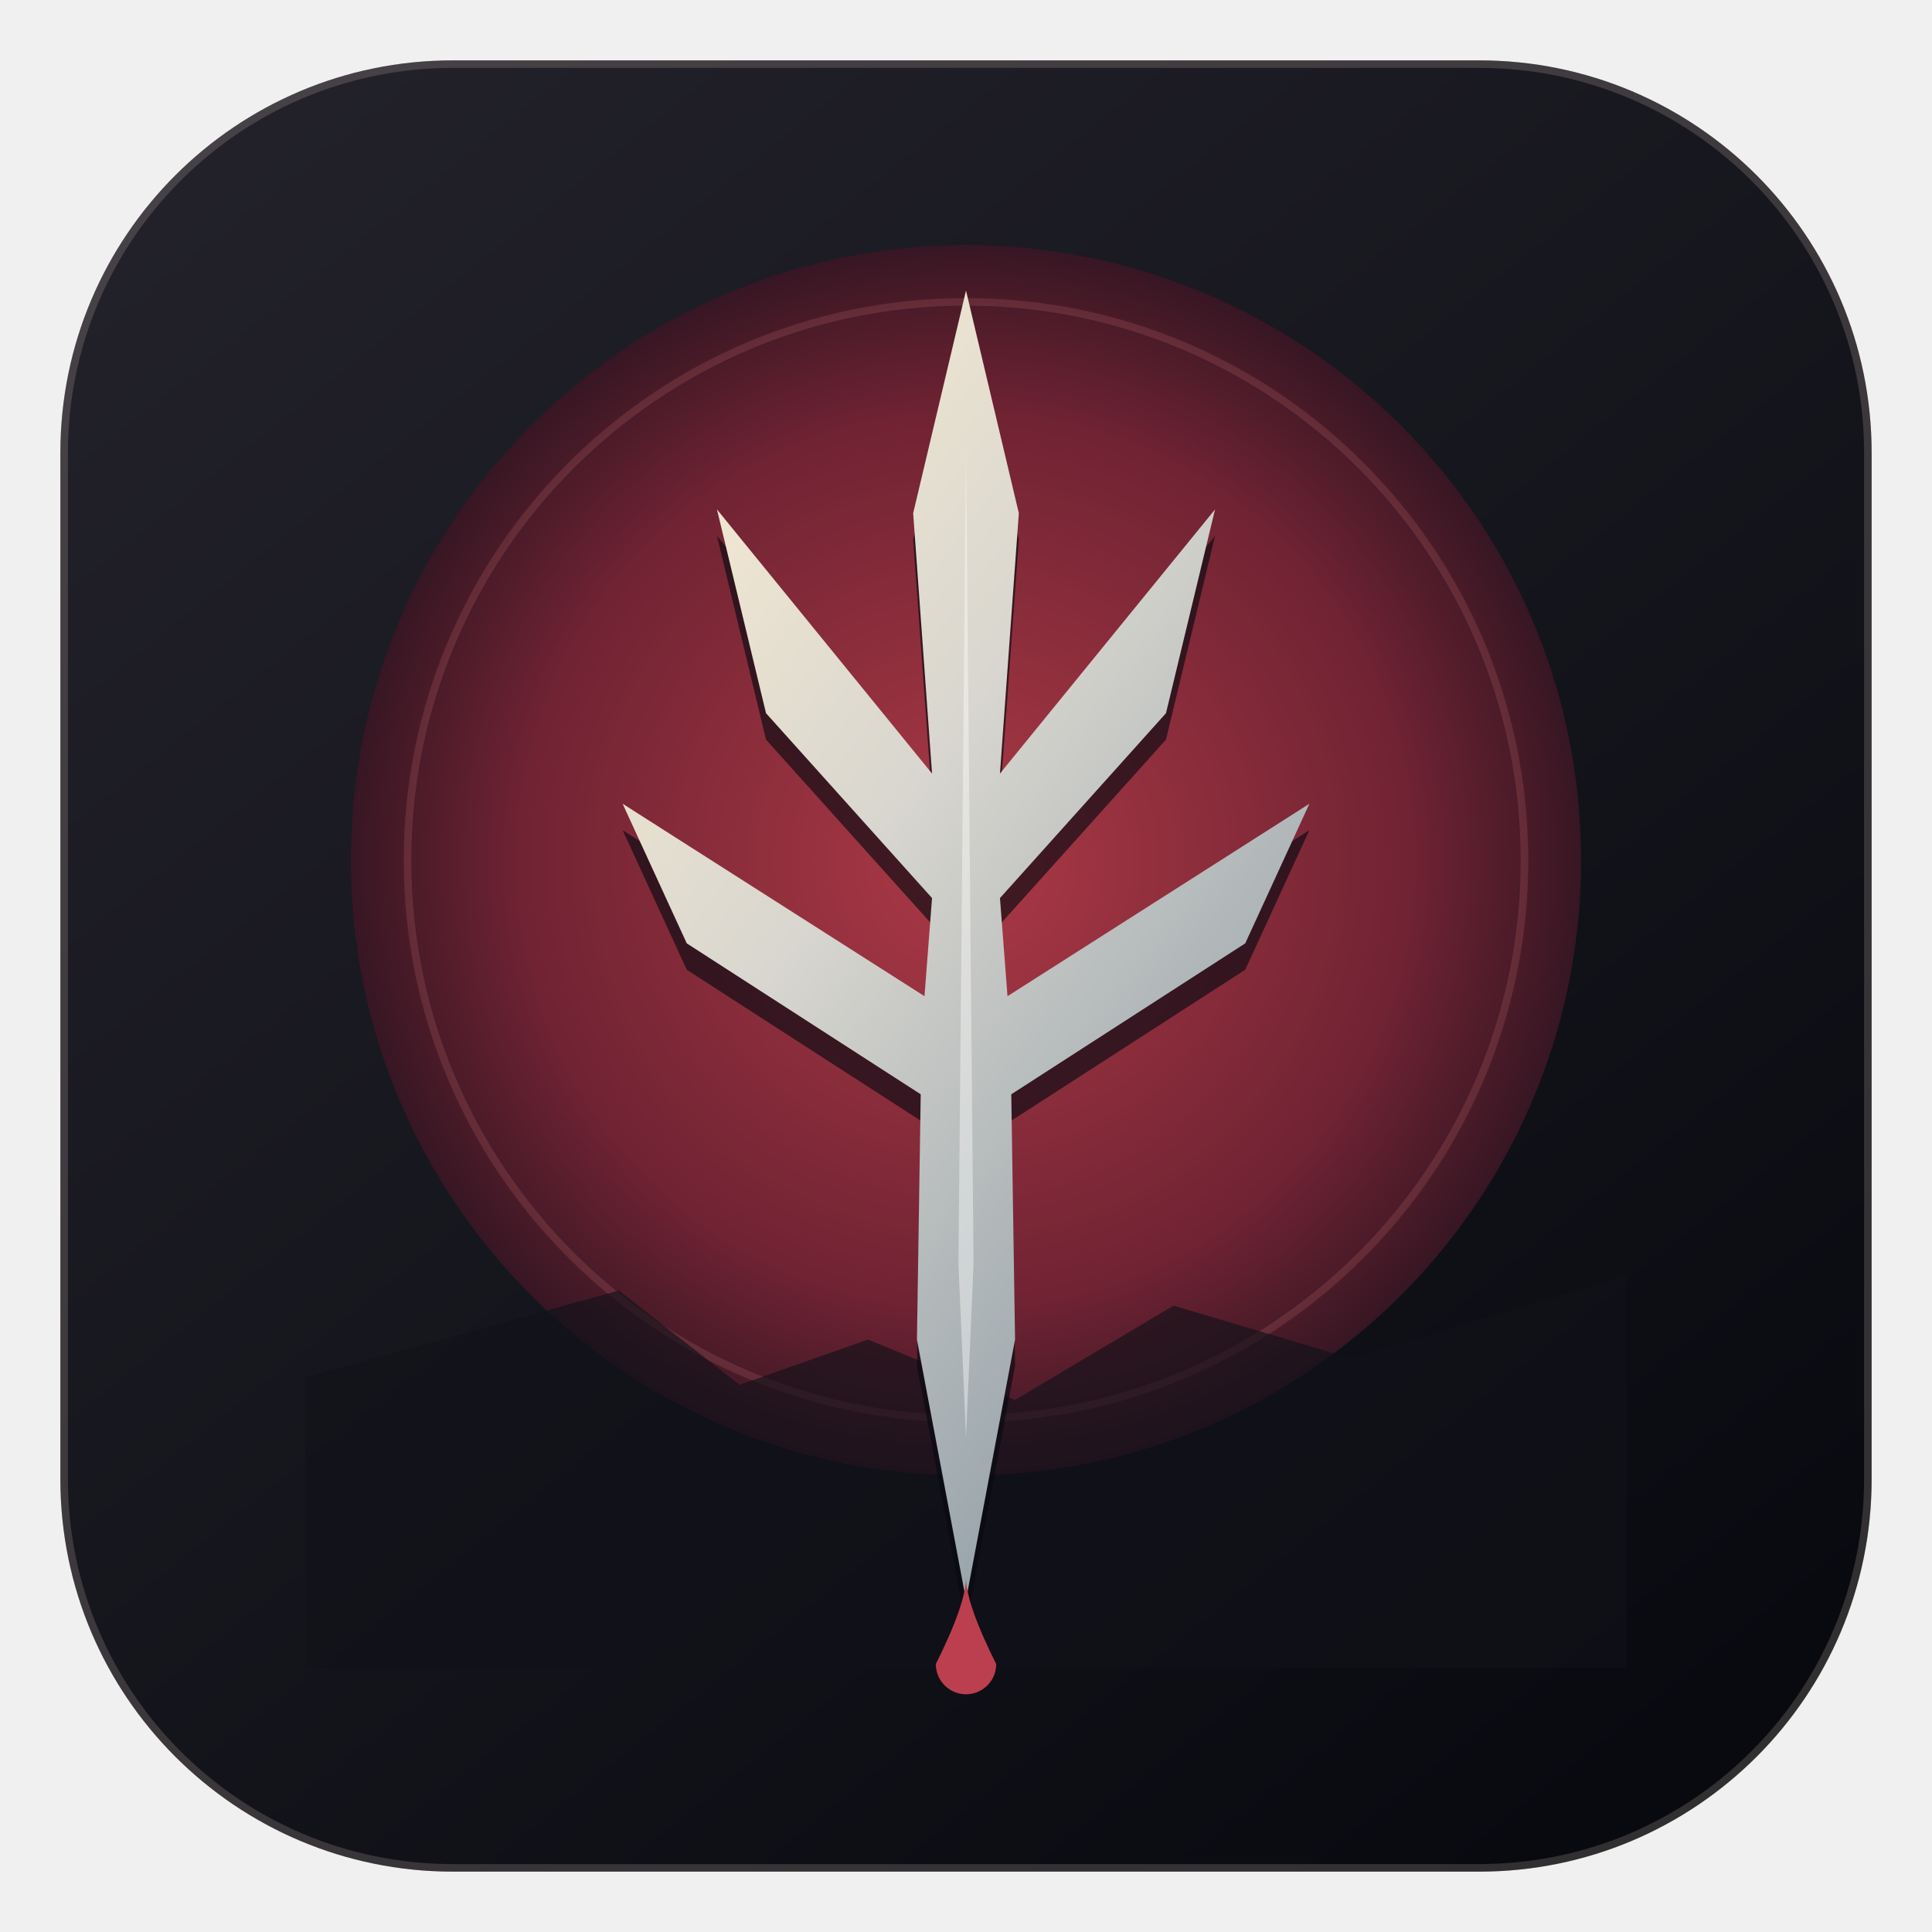
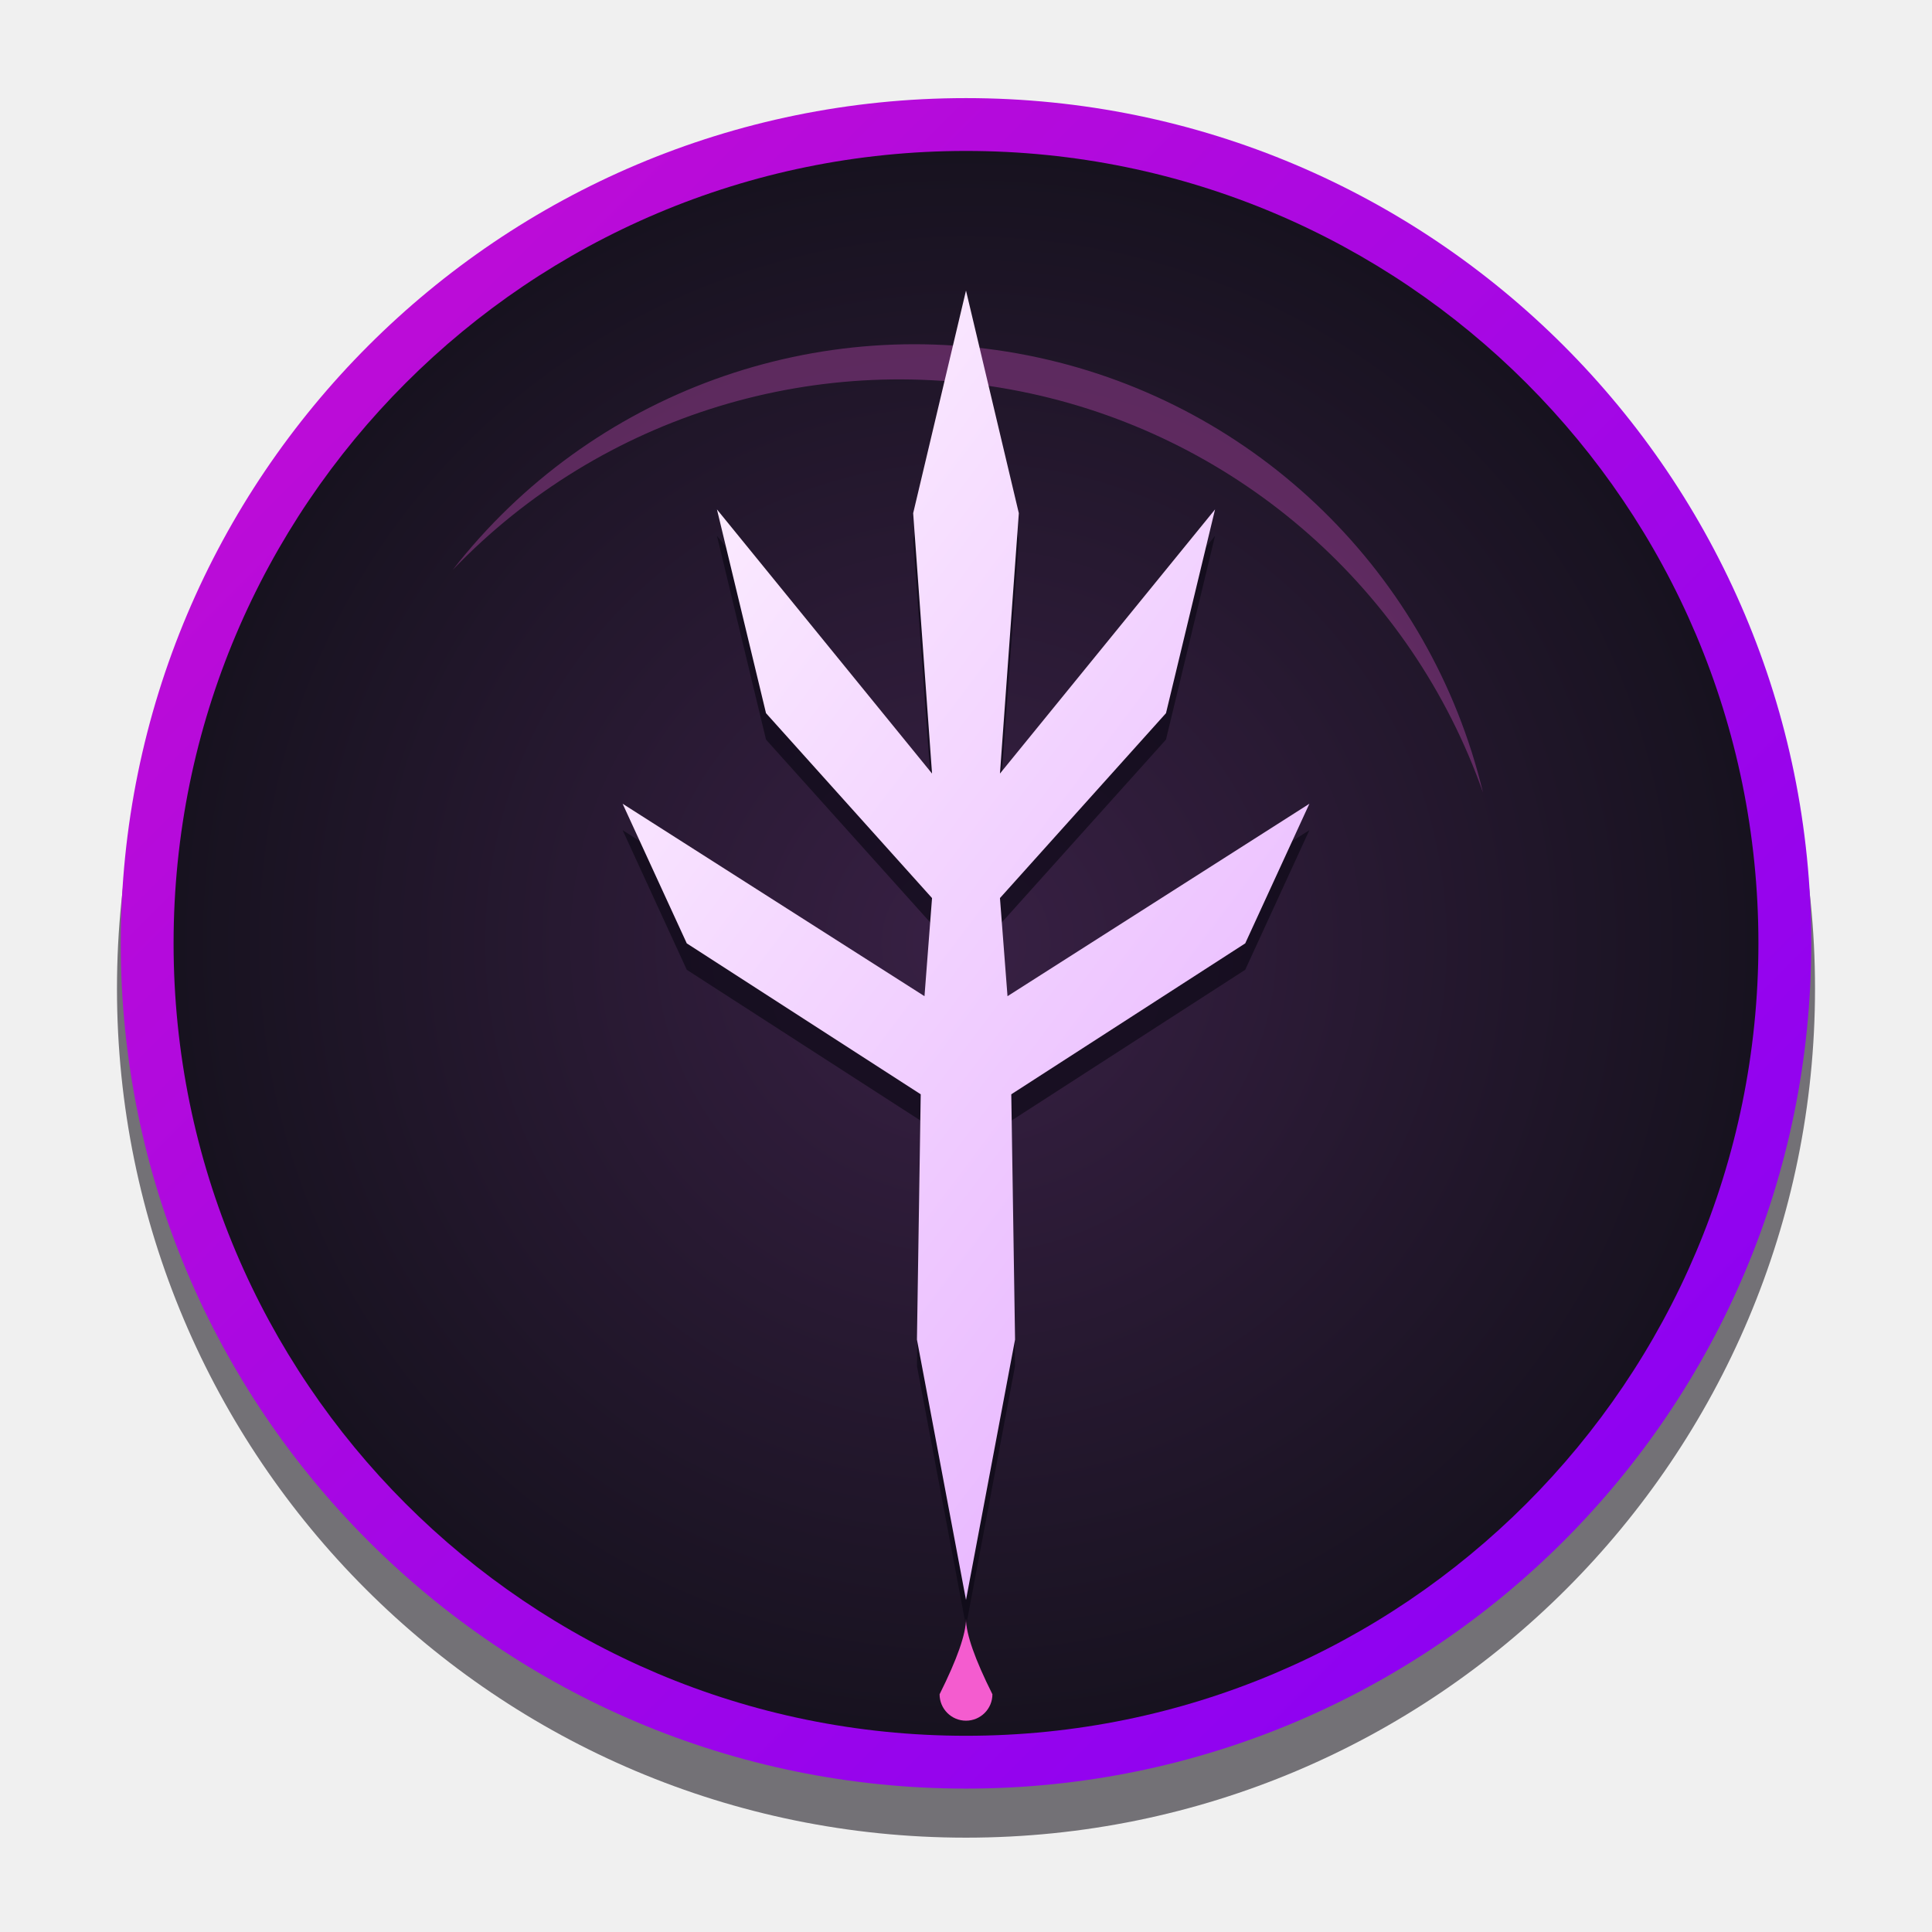
<svg xmlns="http://www.w3.org/2000/svg" width="512" height="512" viewBox="0 0 512 512">
  <defs>
-     <linearGradient id="night" x2="0.8" y2="1">
-       <stop stop-color="#24232c" />
-       <stop offset="1" stop-color="#090a10" />
+     <linearGradient id="sweet" x1="0" y1="0" x2="1" y2="1">
+       <stop stop-color="#C50ED2" />
+       <stop offset="1" stop-color="#8500F7" />
    </linearGradient>
-     <radialGradient id="moon">
-       <stop stop-color="#ac3946" />
-       <stop offset="0.72" stop-color="#702333" />
-       <stop offset="1" stop-color="#371623" />
+     <linearGradient id="mark" x2="0.7" y2="1">
+       <stop stop-color="#fff5ff" />
+       <stop offset="1" stop-color="#e7b4ff" />
+     </linearGradient>
+     <radialGradient id="night">
+       <stop stop-color="#382044" />
+       <stop offset="1" stop-color="#17121f" />
    </radialGradient>
-     <linearGradient id="silver" x1="0" y1="0" x2="0.7" y2="1">
-       <stop stop-color="#fff0d3" />
-       <stop offset="0.45" stop-color="#d8d6cf" />
-       <stop offset="1" stop-color="#8d9ba5" />
-     </linearGradient>
  </defs>
-   <rect x="16" y="16" width="480" height="480" rx="104" fill="url(#night)" />
-   <rect x="17" y="17" width="478" height="478" rx="103" fill="none" stroke="#c3b4ac" stroke-opacity=".22" stroke-width="2" />
-   <circle cx="256" cy="228" r="163" fill="url(#moon)" />
-   <circle cx="256" cy="228" r="148" fill="none" stroke="#cf7776" stroke-opacity=".2" stroke-width="2" />
-   <path d="M81 365 164 342 196 367 230 355 269 371 311 346 358 360 431 338 431 442 81 442Z" fill="#101018" opacity=".66" />
-   <path d="m256 77 14 59-5 69 57-70-13 54-44 49 2 26 80-51-17 37-62 40 1 65-13 69-13-69 1-65-62-40-17-37 80 51 2-26-44-49-13-54 57 70-5-69Z" fill="#070911" opacity=".65" transform="translate(0 7)" />
-   <path d="m256 77 14 59-5 69 57-70-13 54-44 49 2 26 80-51-17 37-62 40 1 65-13 69-13-69 1-65-62-40-17-37 80 51 2-26-44-49-13-54 57 70-5-69Z" fill="url(#silver)" />
-   <path d="m256 119 2 216-2 46-2-46Z" fill="#ffffff" opacity=".4" />
-   <path d="M248 441q8-16 8-23 0 7 8 23a8 8 0 1 1-16 0Z" fill="#bc3f50" />
+   <circle cx="256" cy="262" r="225" fill="#0d0a13" opacity=".55" />
+   <circle cx="256" cy="250" r="224" fill="url(#sweet)" />
+   <circle cx="256" cy="250" r="210" fill="url(#night)" />
+   <path d="M120 151a164 164 0 0 1 273 59 155 155 0 0 0-273-59Z" fill="#ed5cde" opacity=".3" />
+   <path d="m256 77 14 59-5 69 57-70-13 54-44 49 2 26 80-51-17 37-62 40 1 65-13 69-13-69 1-65-62-40-17-37 80 51 2-26-44-49-13-54 57 70-5-69Z" transform="translate(0 7)" fill="#0b0814" opacity=".65" />
+   <path d="m256 77 14 59-5 69 57-70-13 54-44 49 2 26 80-51-17 37-62 40 1 65-13 69-13-69 1-65-62-40-17-37 80 51 2-26-44-49-13-54 57 70-5-69Z" fill="url(#mark)" />
+   <path d="M249 449q7-14 7-20 0 6 7 20a7 7 0 1 1-14 0Z" fill="#f45ccf" />
</svg>
